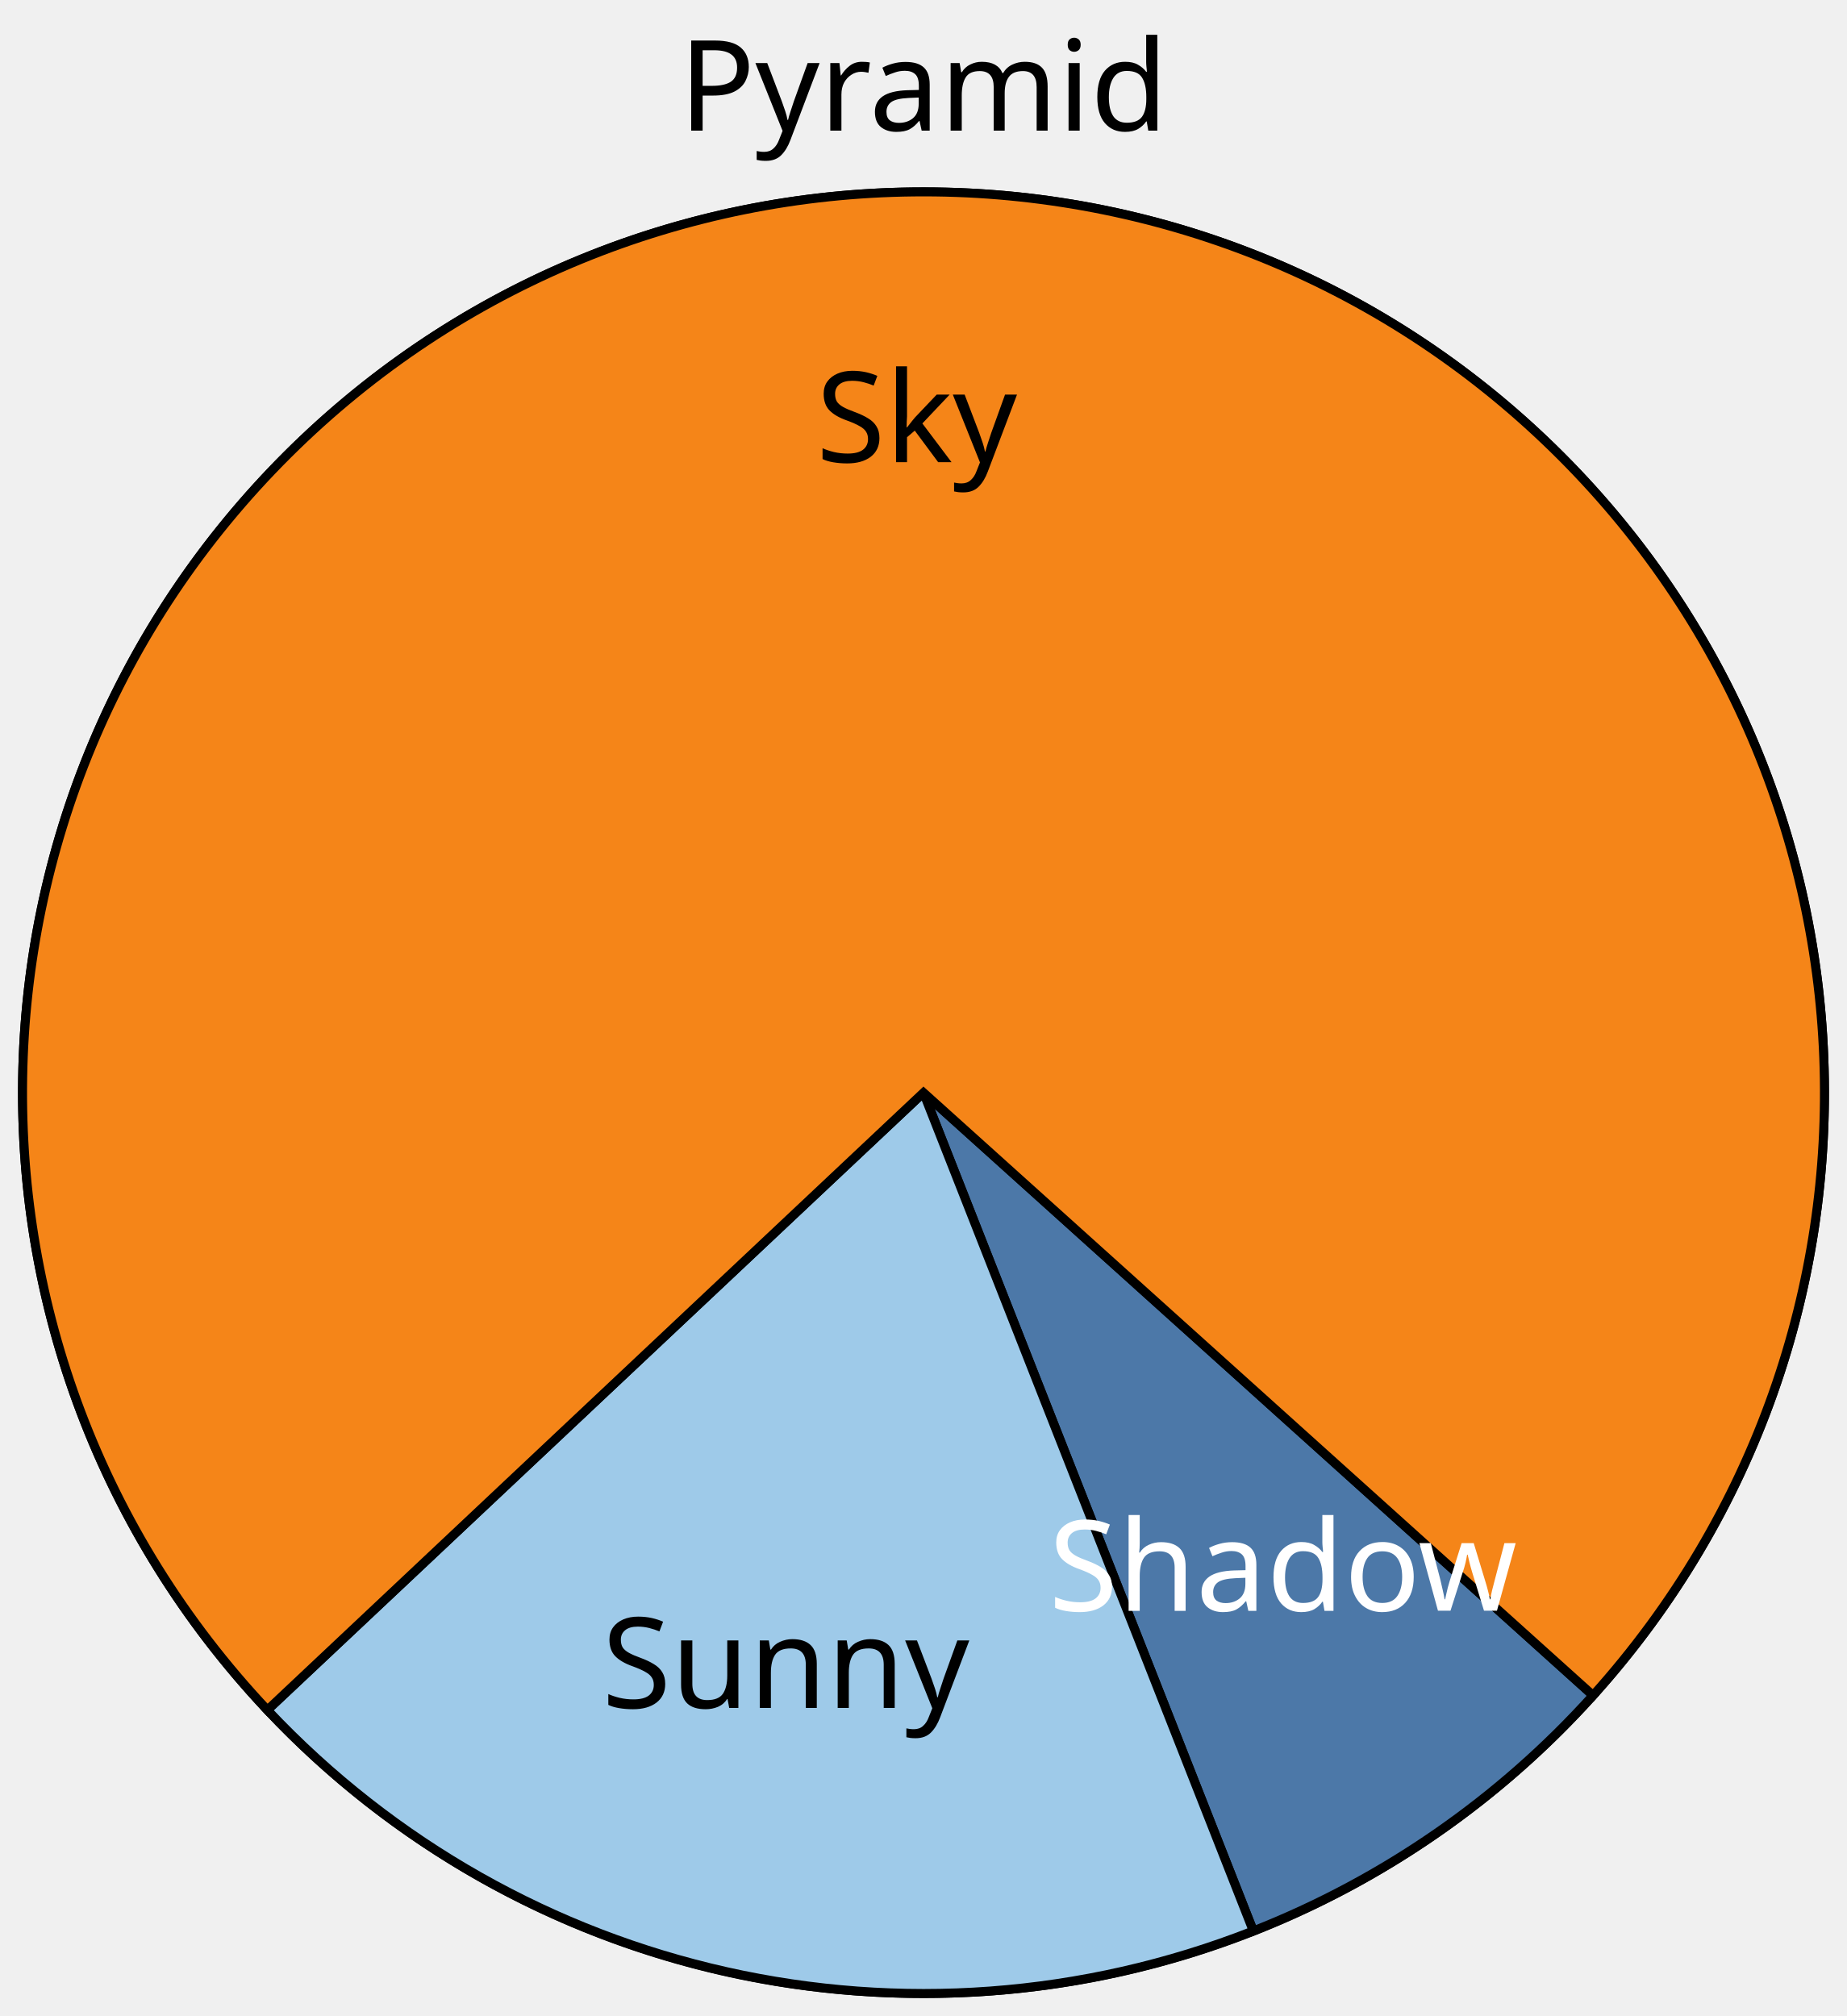
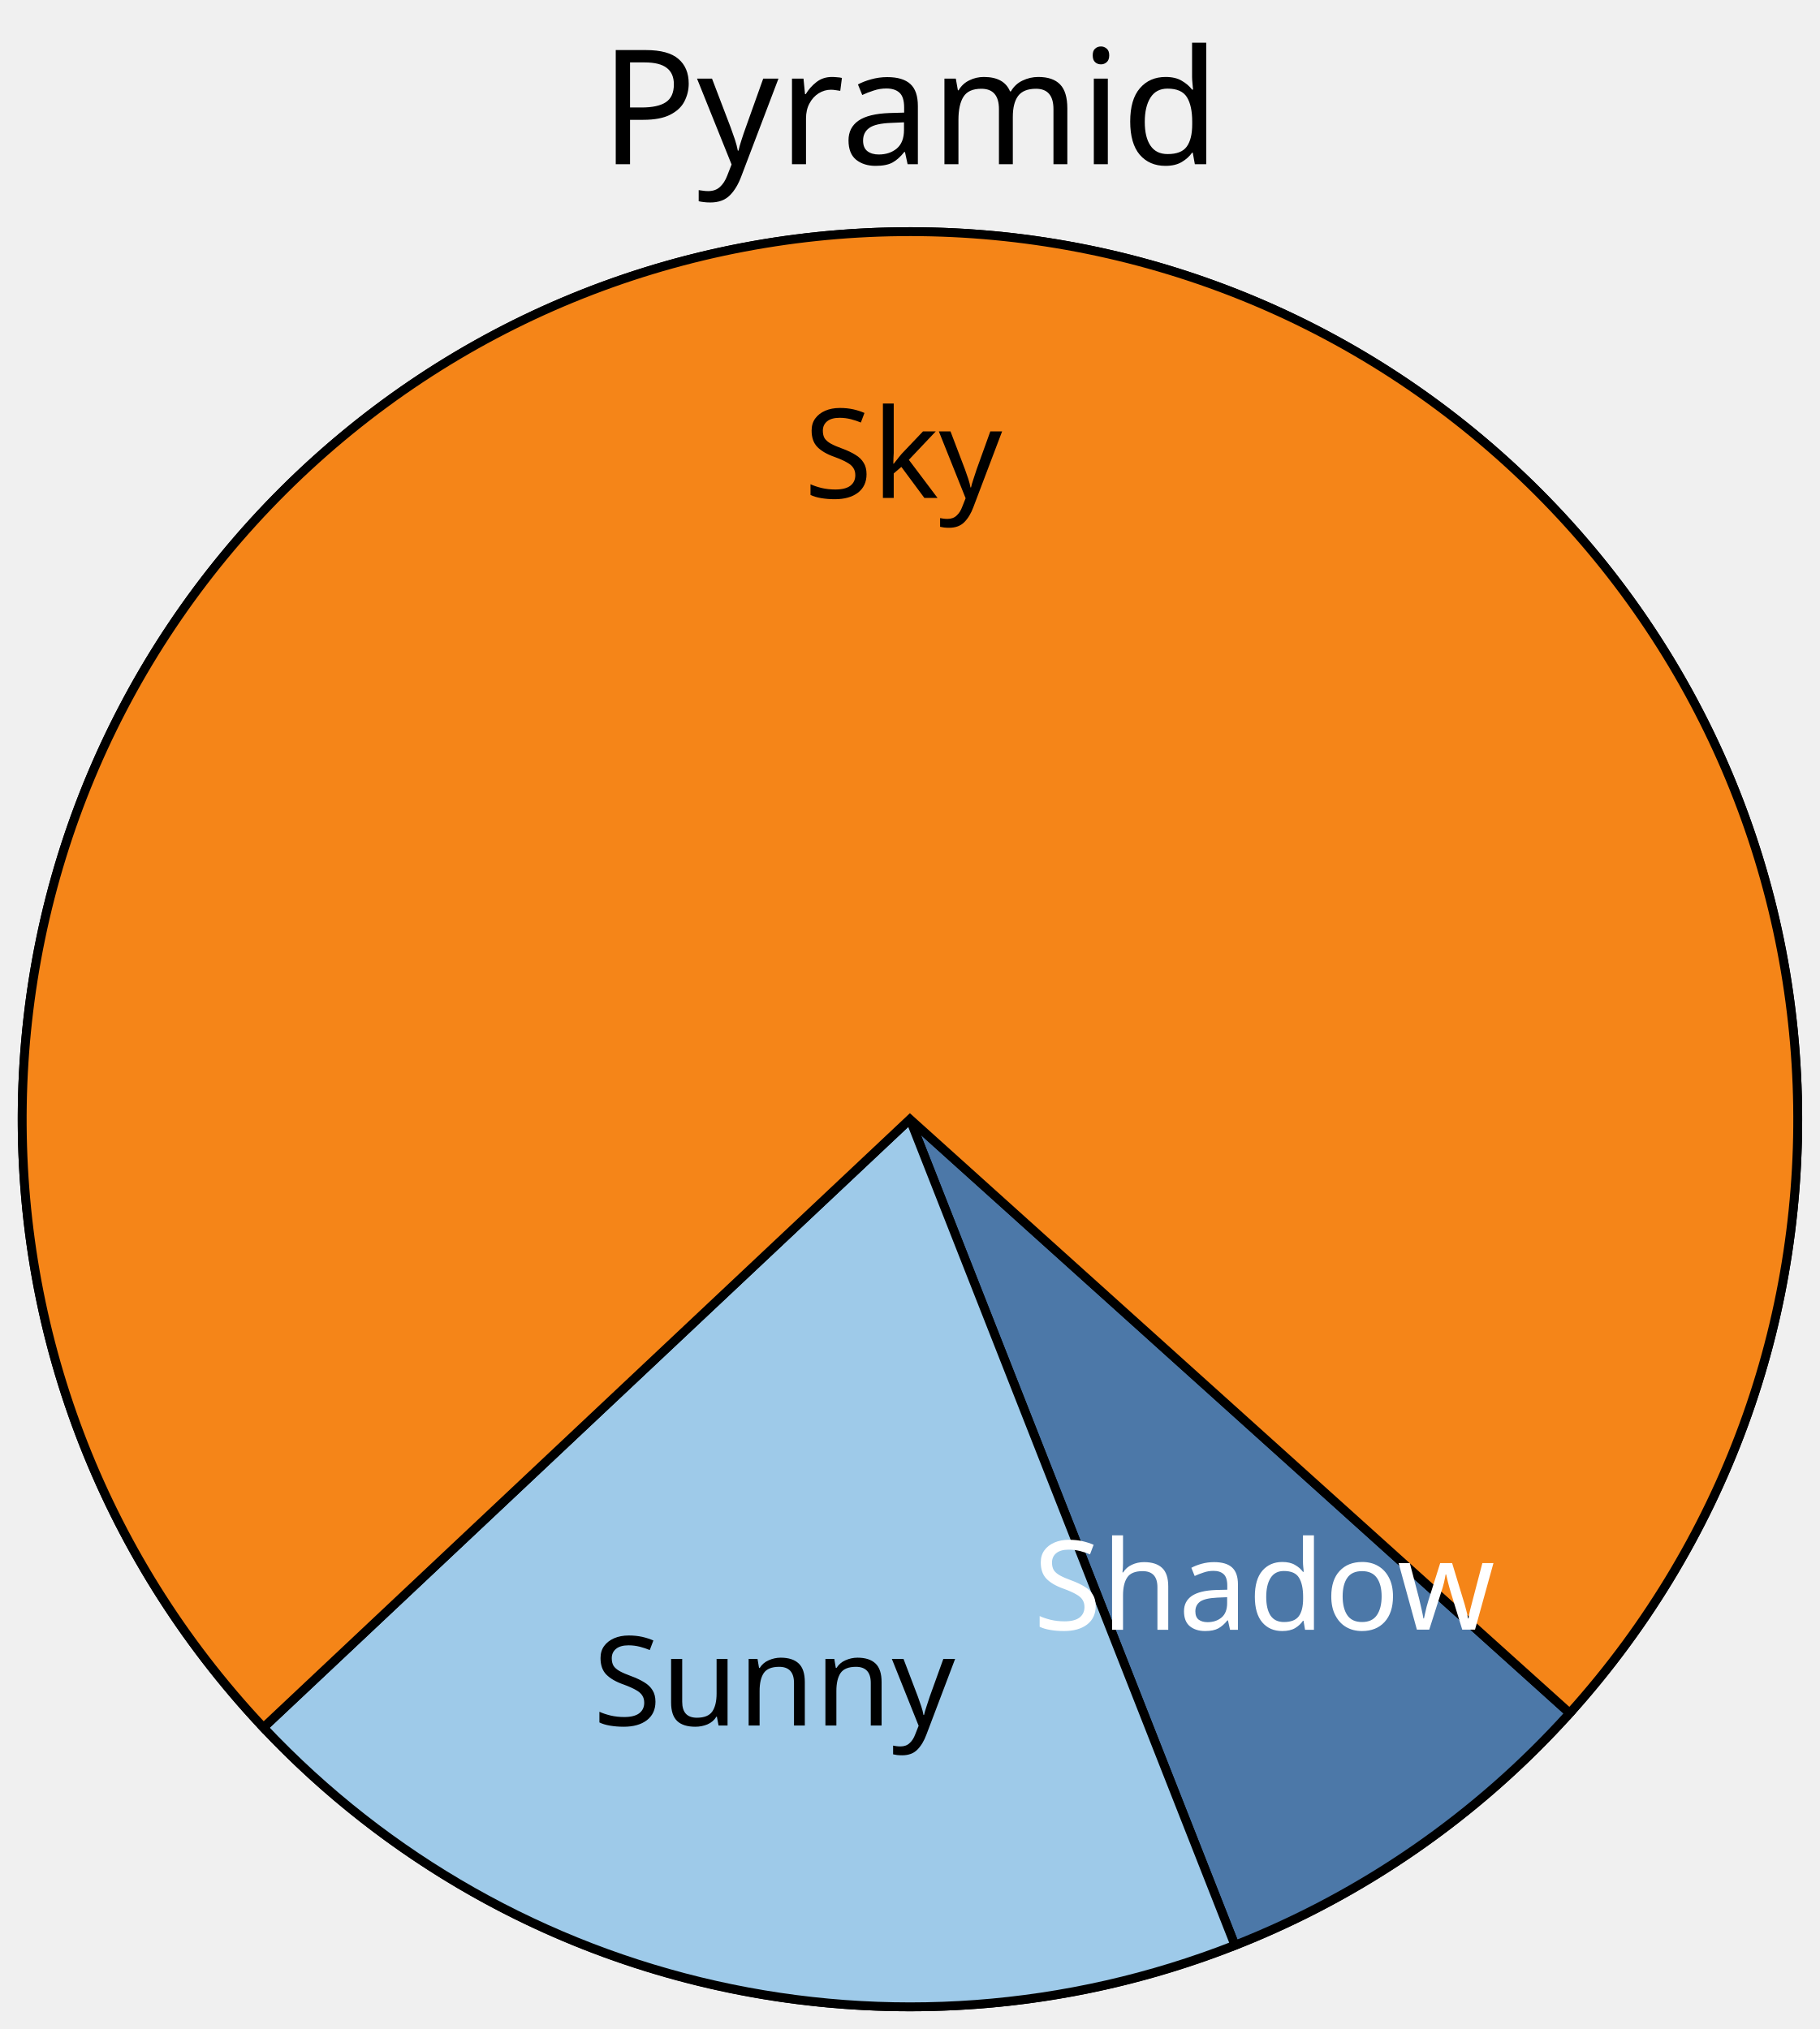
- <svg xmlns="http://www.w3.org/2000/svg" width="205" height="223.800" viewBox="0 0 205 223.800" transform="translate(0.5, 0.5)">
+ <svg xmlns="http://www.w3.org/2000/svg" width="205" height="228.600" viewBox="0 0 205 228.600" transform="translate(0.5, 0.5)">
  <g stroke="black" fill="white" font-family="sans-serif" font-size="14">
-     <text x="102.0" y="14" stroke="none" fill="black" text-anchor="middle">Pyramid</text>
-     <g transform="translate(102, 120.800)">
+     <text x="102" y="18" stroke="none" fill="black" font-size="18" text-anchor="middle">Pyramid</text>
+     <g transform="translate(102, 125.600)">
      <circle r="100" />
      <g stroke="black" stroke-width="1">
        <path d="M 0 0 L 74.314 66.913 A 100 100 0 0 1 36.607 93.059 Z" fill="#4c78a8" />
        <path d="M 0 0 L 36.607 93.059 A 100 100 0 0 1 -72.821 68.535 Z" fill="#9ecae9" />
        <path d="M 0 0 L -72.821 68.535 A 100 100 0 1 1 74.314 66.913 Z" fill="#f58518" />
      </g>
      <g stroke="none" fill="black" text-anchor="middle">
        <text x="39.887" y="57.524" fill="white">Shadow</text>
        <text x="-15.308" y="68.306" fill="black">Sunny</text>
        <text x="-0.772" y="-69.996" fill="black">Sky</text>
      </g>
    </g>
  </g>
</svg>
